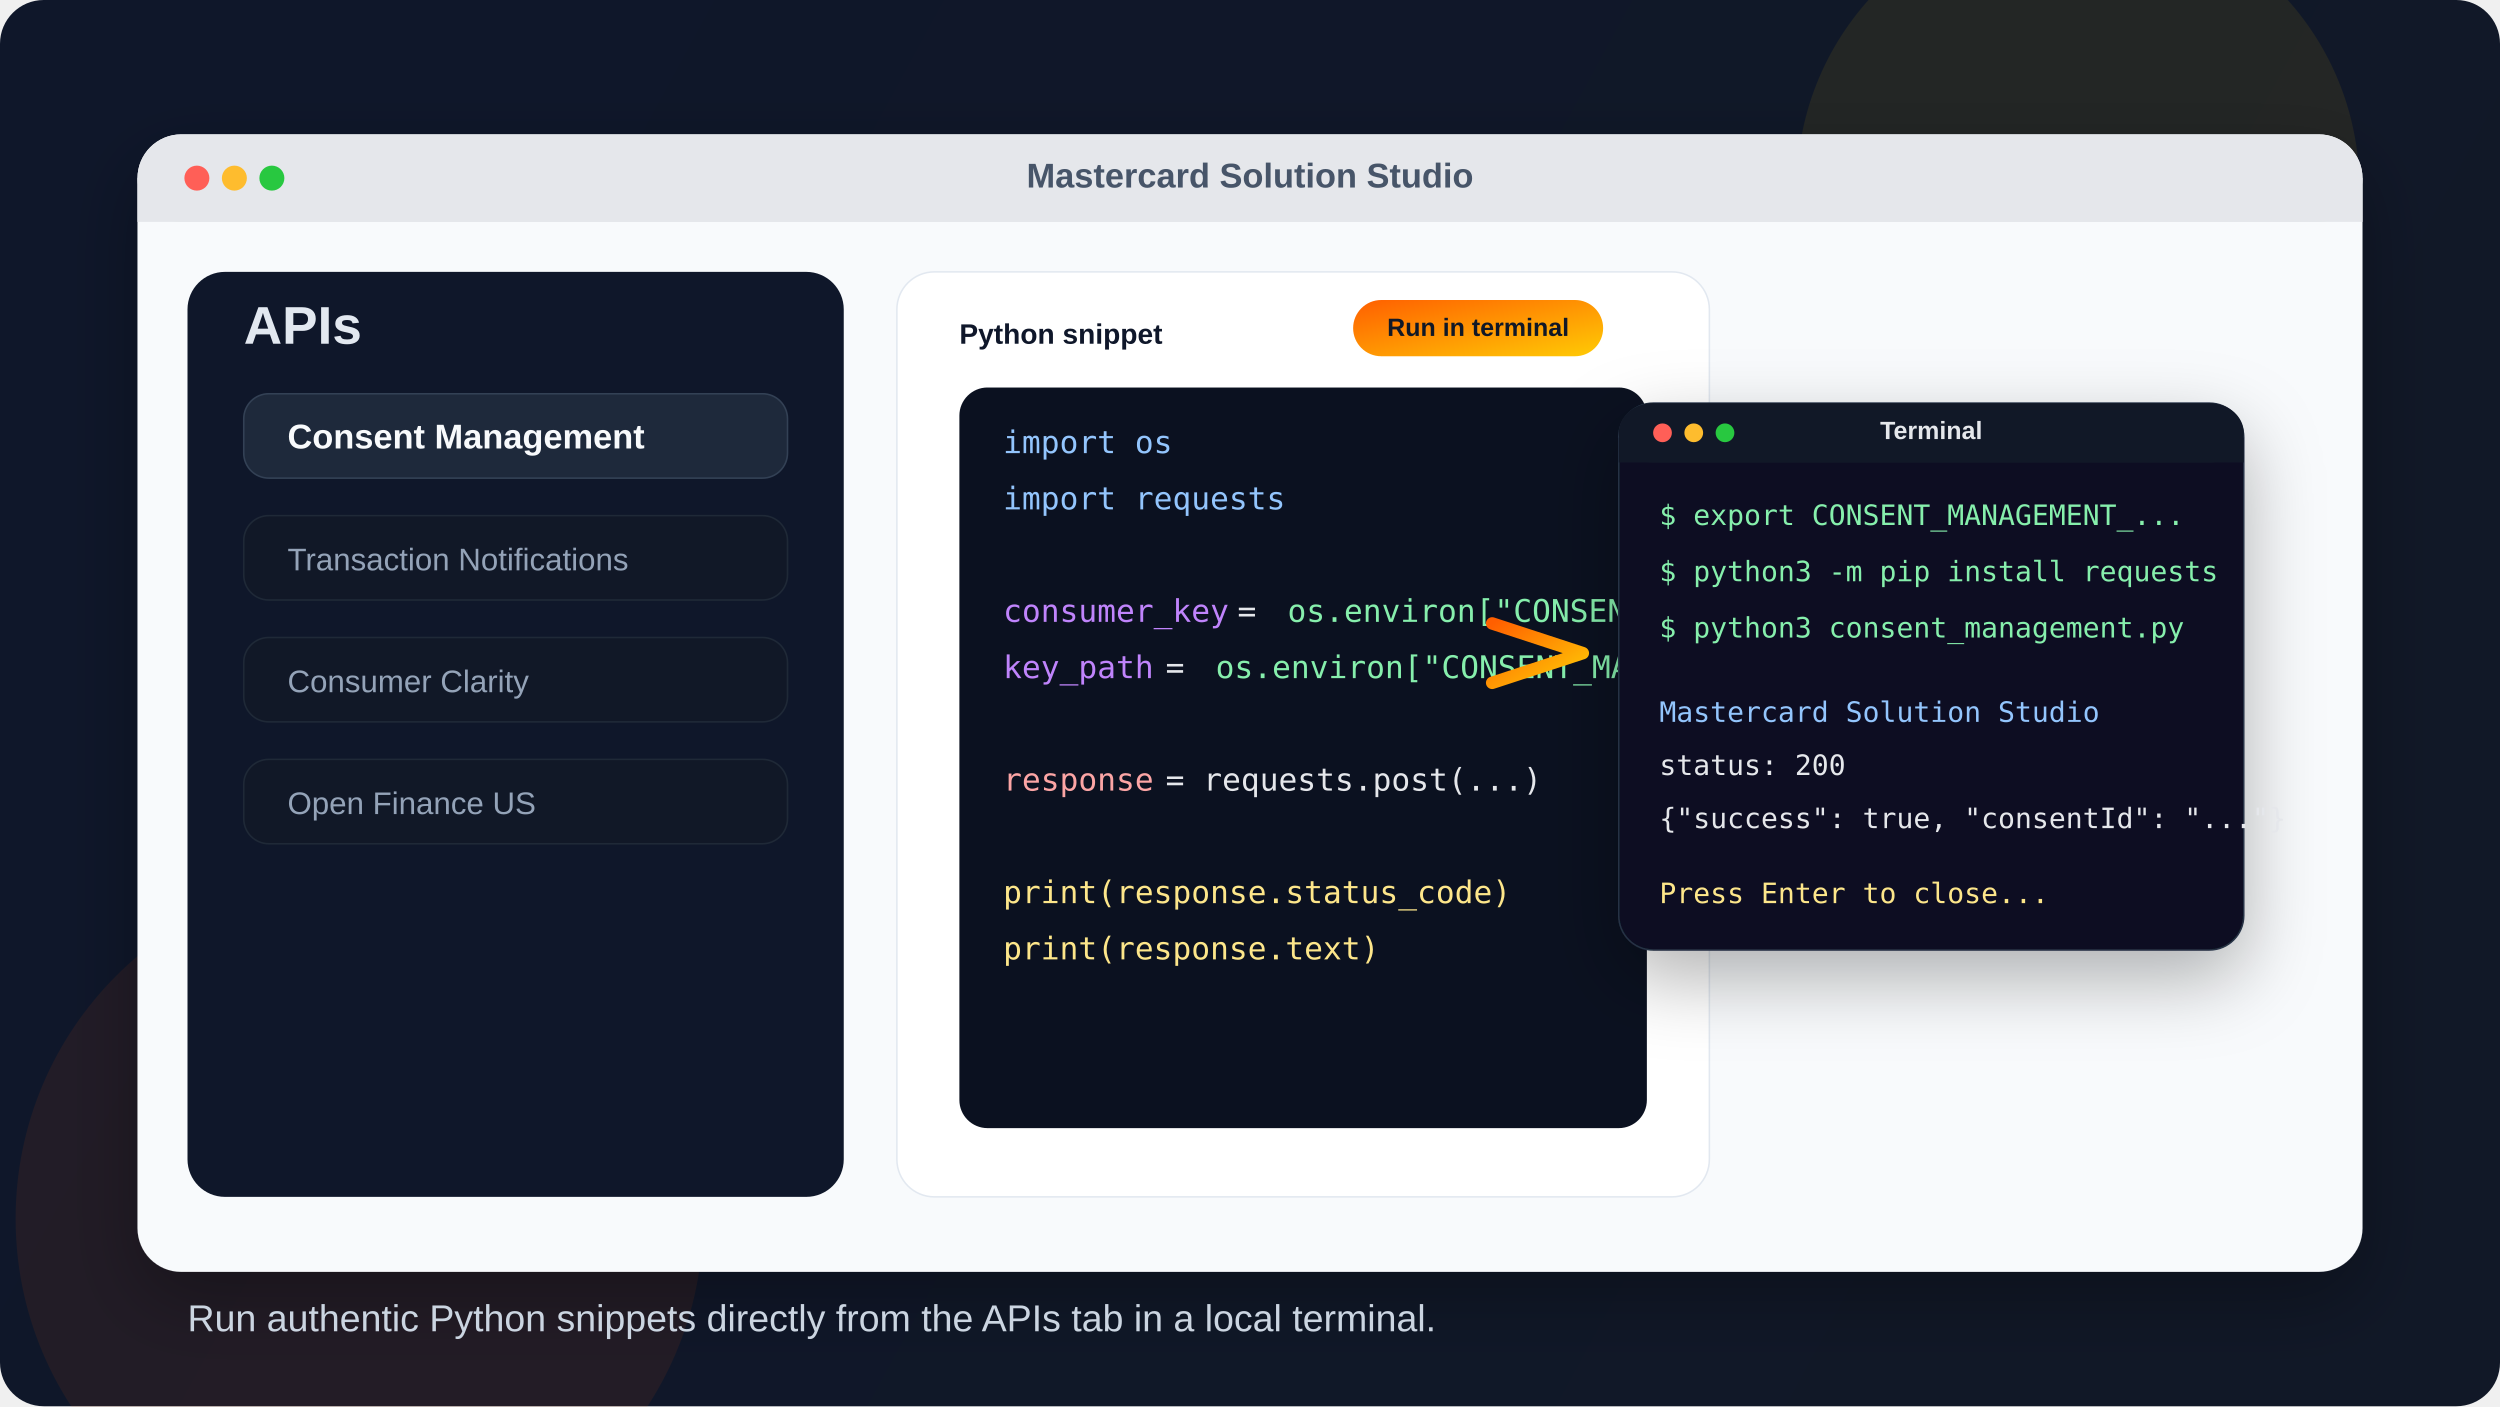
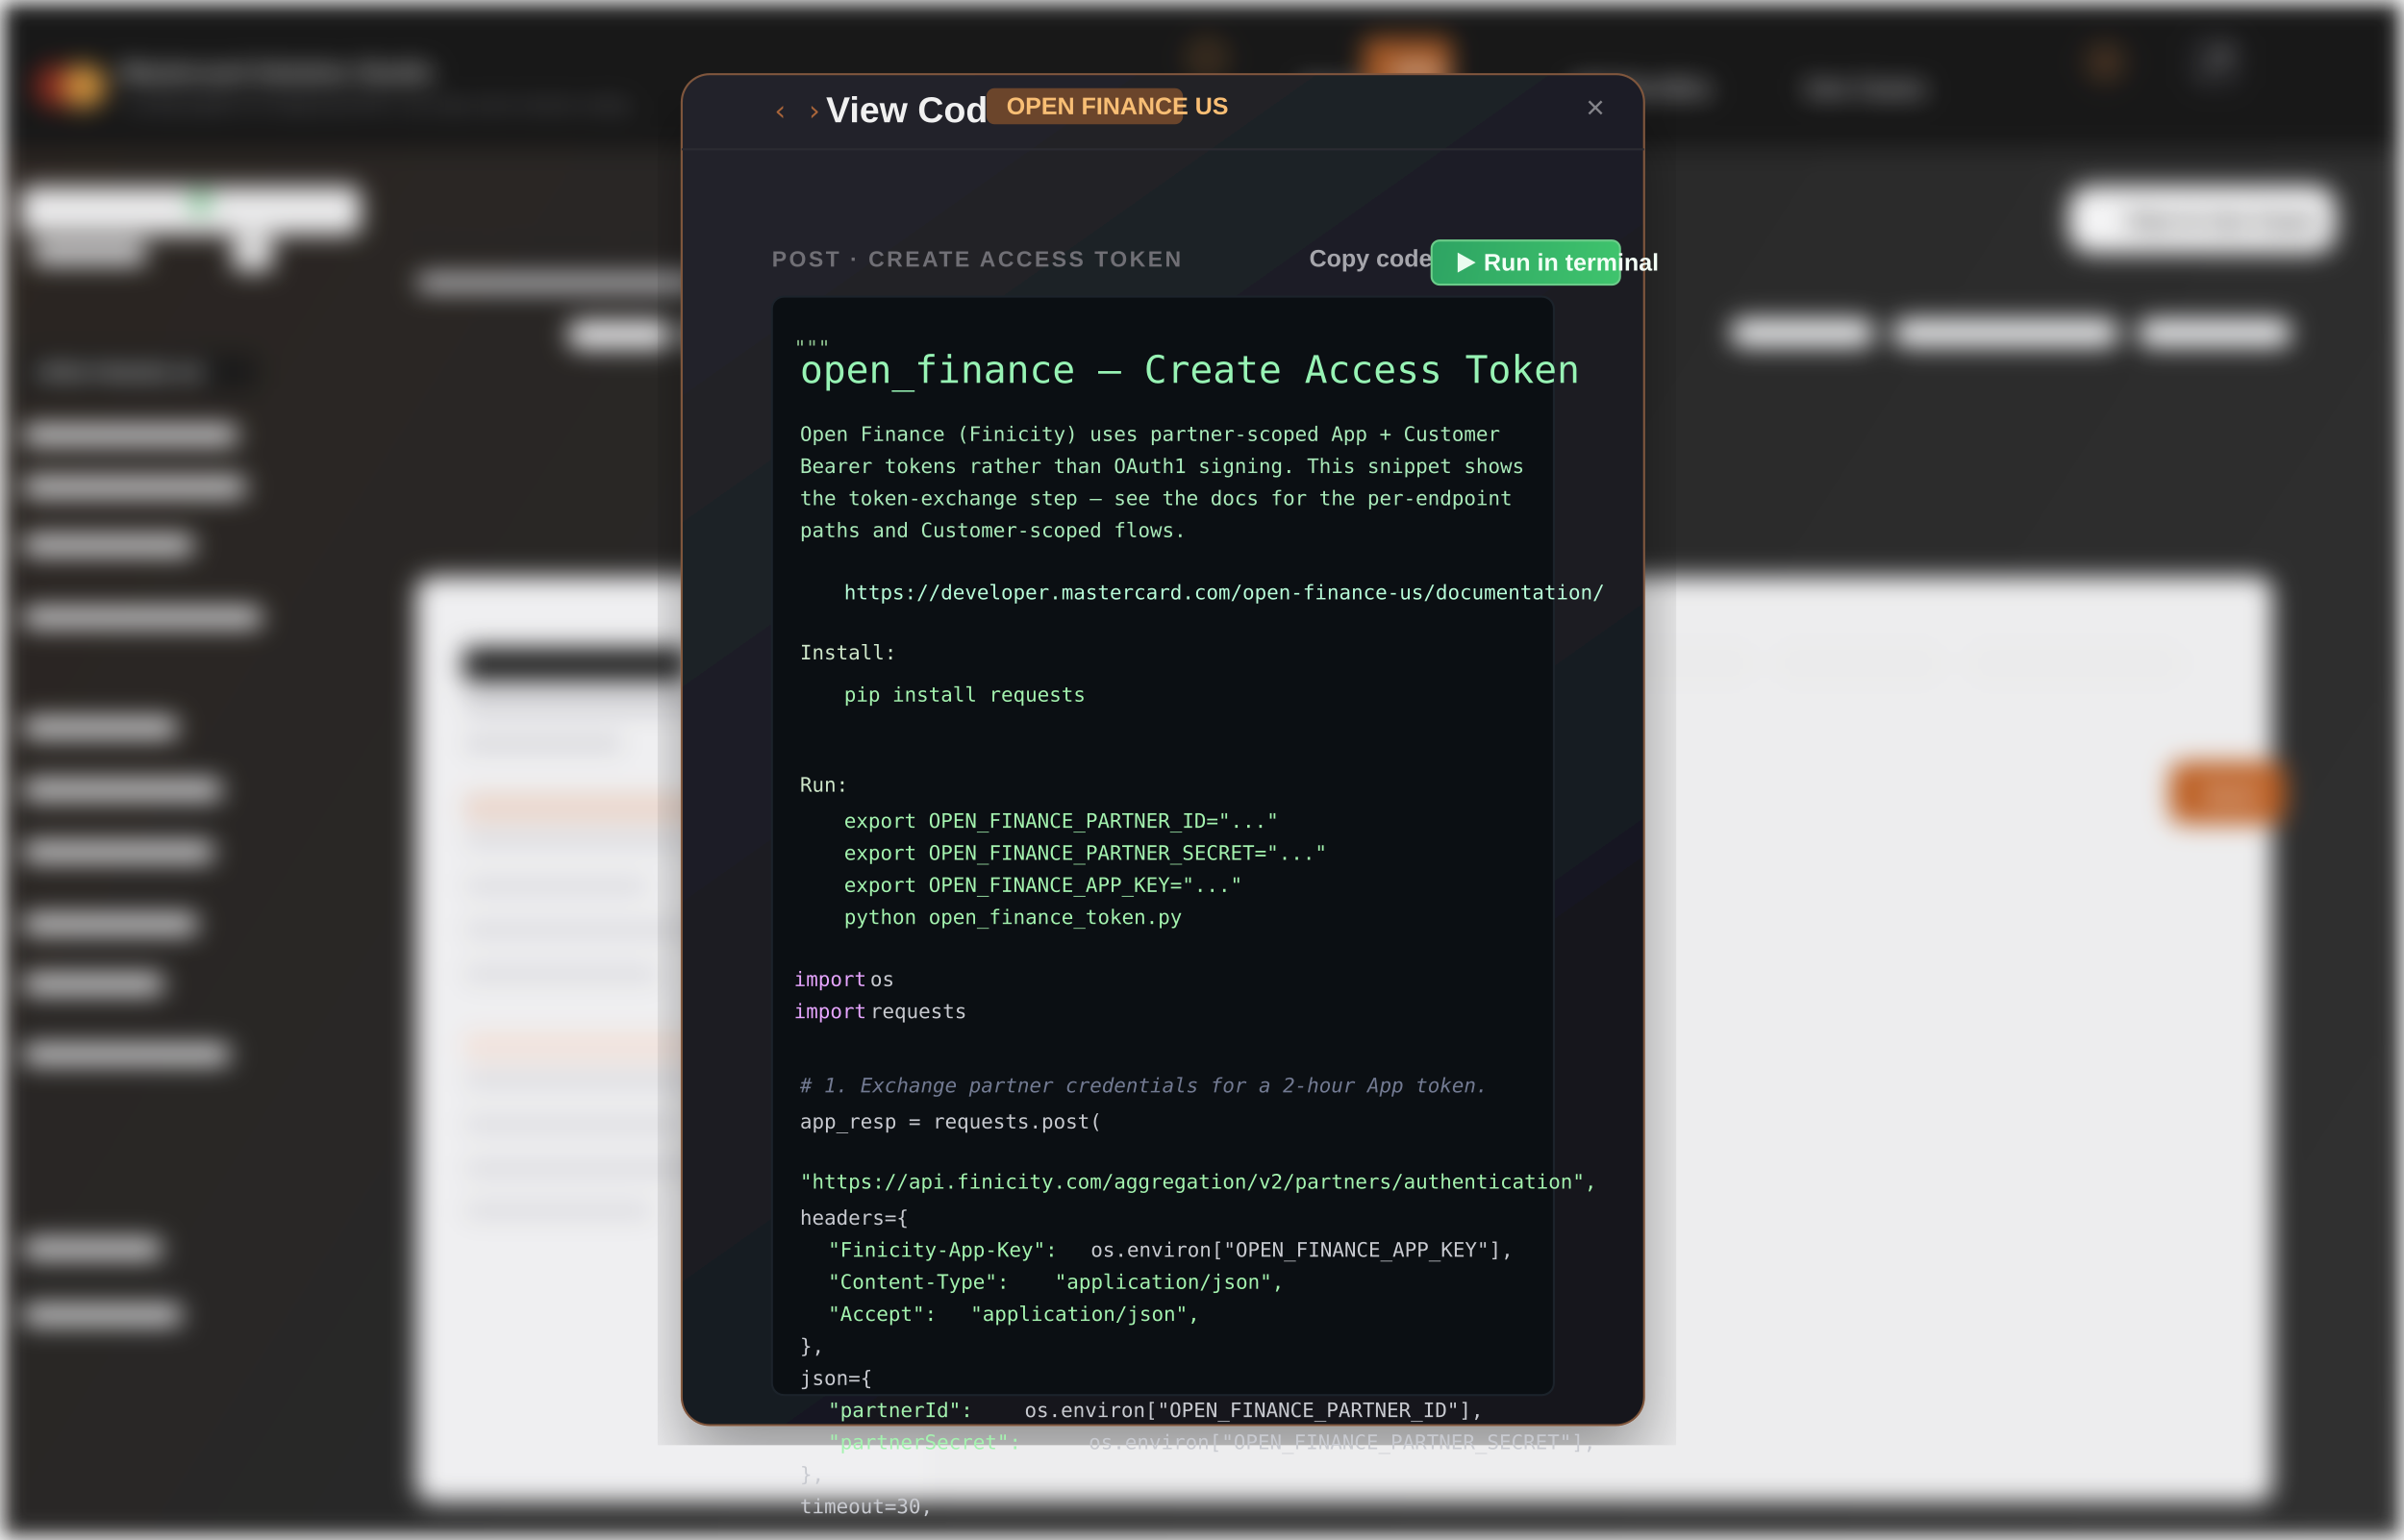
- <svg xmlns="http://www.w3.org/2000/svg" width="1600" height="900" viewBox="0 0 1600 900" fill="none" role="img" aria-label="Solution Studio showing a Python snippet and a terminal window running it">
+ <svg xmlns="http://www.w3.org/2000/svg" width="1199" height="768" viewBox="0 0 1199 768" fill="none" role="img" aria-label="Solution Studio code drawer with Run in terminal button over the Open Finance US API view">
  <defs>
-     <linearGradient id="bg" x1="120" y1="80" x2="1480" y2="820" gradientUnits="userSpaceOnUse">
-       <stop stop-color="#0F172A" />
-       <stop offset="1" stop-color="#111827" />
+     <linearGradient id="bgdim" x1="0" y1="0" x2="1199" y2="768" gradientUnits="userSpaceOnUse">
+       <stop stop-color="#1A130E" />
+       <stop offset="0.4" stop-color="#171717" />
+       <stop offset="1" stop-color="#202020" />
    </linearGradient>
-     <linearGradient id="panel" x1="0" y1="0" x2="1" y2="1">
-       <stop stop-color="#1F2937" />
-       <stop offset="1" stop-color="#111827" />
+     <linearGradient id="panelTop" x1="344" y1="37" x2="820" y2="711" gradientUnits="userSpaceOnUse">
+       <stop stop-color="#23242B" />
+       <stop offset="1" stop-color="#13151B" />
    </linearGradient>
-     <linearGradient id="accent" x1="0" y1="0" x2="1" y2="1">
-       <stop stop-color="#FF5F00" />
-       <stop offset="1" stop-color="#FFCB05" />
+     <linearGradient id="greenBtn" x1="715" y1="121" x2="808" y2="140" gradientUnits="userSpaceOnUse">
+       <stop stop-color="#2EA463" />
+       <stop offset="1" stop-color="#3FC46D" />
    </linearGradient>
-     <filter id="shadow" x="0" y="0" width="1600" height="900" filterUnits="userSpaceOnUse" color-interpolation-filters="sRGB">
-       <feDropShadow dx="0" dy="18" stdDeviation="24" flood-color="#000000" flood-opacity="0.3" />
+     <filter id="blurBg" x="-10" y="-10" width="1219" height="788" filterUnits="userSpaceOnUse" color-interpolation-filters="sRGB">
+       <feGaussianBlur stdDeviation="6" />
+     </filter>
+     <filter id="panelShadow" x="328" y="27" width="508" height="694" filterUnits="userSpaceOnUse" color-interpolation-filters="sRGB">
+       <feDropShadow dx="0" dy="18" stdDeviation="18" flood-color="#000000" flood-opacity="0.38" />
    </filter>
  </defs>
-   <rect width="1600" height="900" rx="28" fill="url(#bg)" />
-   <circle cx="1330" cy="120" r="180" fill="#FFCB05" fill-opacity="0.08" />
-   <circle cx="230" cy="780" r="220" fill="#FF5F00" fill-opacity="0.08" />
-   <g filter="url(#shadow)">
-     <rect x="88" y="86" width="1424" height="728" rx="28" fill="#F8FAFC" />
+   <g filter="url(#blurBg)" opacity="0.92">
+     <rect width="1199" height="768" fill="url(#bgdim)" />
+     <rect x="0" y="0" width="1199" height="74" fill="#050505" />
+     <circle cx="28" cy="43" r="11" fill="#7B170D" />
+     <circle cx="42" cy="43" r="11" fill="#C7862D" />
+     <text x="60" y="40" fill="#D5D5D5" font-family="SF Pro Display, Segoe UI, Arial, sans-serif" font-size="12" font-weight="700">Mastercard Solution Studio</text>
+     <text x="61" y="55" fill="#6F6F76" font-family="SF Pro Display, Segoe UI, Arial, sans-serif" font-size="8">A unified platform for Mastercard APIs, use cases and on-device coding</text>
+     <rect x="593" y="20" width="18" height="18" rx="9" stroke="#68411A" stroke-width="2" />
+     <path d="M602 25L602 33M598 29L606 29" stroke="#68411A" stroke-width="2" stroke-linecap="round" />
+     <text x="649" y="48" fill="#C4C4C9" font-family="SF Pro Display, Segoe UI, Arial, sans-serif" font-size="12" font-weight="600">Home</text>
+     <rect x="680" y="19" width="44" height="34" rx="4" fill="#9B4A14" />
+     <text x="694" y="40" fill="#F1F1F1" font-family="SF Pro Display, Segoe UI, Arial, sans-serif" font-size="12" font-weight="700">APIs</text>
+     <text x="783" y="48" fill="#C4C4C9" font-family="SF Pro Display, Segoe UI, Arial, sans-serif" font-size="12" font-weight="600">API Bundles</text>
+     <text x="900" y="48" fill="#C4C4C9" font-family="SF Pro Display, Segoe UI, Arial, sans-serif" font-size="12" font-weight="600">Use Cases</text>
+     <rect x="1037" y="18" width="26" height="26" rx="13" fill="#1B120B" />
+     <path d="M1050 27L1050 35M1046 31L1054 31" stroke="#A05A20" stroke-width="1.8" stroke-linecap="round" />
+     <rect x="1092" y="18" width="26" height="26" rx="6" fill="#0E0E10" stroke="#313137" />
+     <path d="M1100 36L1109 27M1104 26H1110V32" stroke="#FFFFFF" stroke-opacity="0.75" stroke-width="1.4" stroke-linecap="round" stroke-linejoin="round" />
+     <rect x="10" y="93" width="170" height="24" rx="5" fill="#EBEBEC" />
+     <rect x="95" y="96" width="10" height="10" rx="5" fill="#4DB66D" />
+     <rect x="16" y="121" width="57" height="11" rx="4" fill="#D6D6D8" />
+     <rect x="116" y="118" width="20" height="17" rx="4" fill="#EFEFEF" />
+     <path d="M126 123L126 130M122 126.5H130" stroke="#8F8F93" stroke-width="1.4" stroke-linecap="round" />
+     <rect x="11" y="176" width="118" height="19" rx="3" fill="#090909" />
+     <text x="18" y="189" fill="#FFFFFF" font-family="SF Pro Display, Segoe UI, Arial, sans-serif" font-size="9" font-weight="700">OPEN FINANCE US</text>
+     <rect x="11" y="212" width="108" height="10" rx="5" fill="#D6D6D8" />
+     <rect x="11" y="238" width="112" height="10" rx="5" fill="#D6D6D8" />
+     <rect x="11" y="267" width="86" height="10" rx="5" fill="#D6D6D8" />
+     <rect x="11" y="303" width="120" height="10" rx="5" fill="#D6D6D8" />
+     <rect x="11" y="358" width="78" height="10" rx="5" fill="#D6D6D8" />
+     <rect x="11" y="389" width="100" height="10" rx="5" fill="#D6D6D8" />
+     <rect x="11" y="420" width="96" height="10" rx="5" fill="#D6D6D8" />
+     <rect x="11" y="456" width="88" height="10" rx="5" fill="#D6D6D8" />
+     <rect x="11" y="486" width="71" height="10" rx="5" fill="#D6D6D8" />
+     <rect x="11" y="521" width="104" height="10" rx="5" fill="#D6D6D8" />
+     <rect x="11" y="618" width="70" height="10" rx="5" fill="#D6D6D8" />
+     <rect x="11" y="651" width="80" height="10" rx="5" fill="#D6D6D8" />
+     <text x="208" y="125" fill="#161616" font-family="SF Pro Display, Segoe UI, Arial, sans-serif" font-size="15" font-weight="700">Open Finance US</text>
+     <rect x="208" y="137" width="141" height="8" rx="4" fill="#C8C8CC" />
+     <rect x="283" y="160" width="53" height="14" rx="7" fill="#E7E7E9" />
+     <rect x="343" y="160" width="79" height="14" rx="7" fill="#E7E7E9" />
+     <rect x="863" y="159" width="72" height="14" rx="7" fill="#ECEDEF" />
+     <rect x="944" y="159" width="113" height="14" rx="7" fill="#ECEDEF" />
+     <rect x="1066" y="159" width="77" height="14" rx="7" fill="#ECEDEF" />
+     <rect x="1032" y="93" width="133" height="33" rx="11" fill="#F4F4F5" stroke="#DEDEE2" />
+     <text x="1060" y="114" fill="#161616" font-family="SF Pro Display, Segoe UI, Arial, sans-serif" font-size="11" font-weight="700">View In Use Cases</text>
+     <rect x="208" y="288" width="925" height="461" rx="8" fill="#EDEDEE" stroke="#DFDFE3" />
+     <rect x="208" y="288" width="255" height="461" rx="8" fill="#EFEFF1" />
+     <rect x="231" y="323" width="112" height="17" rx="3" fill="#0D0D0D" />
+     <rect x="231" y="347" width="125" height="8" rx="4" fill="#C5C5CA" />
+     <rect x="231" y="367" width="80" height="8" rx="4" fill="#D3D3D7" />
+     <rect x="231" y="396" width="148" height="14" rx="4" fill="#E9D2C6" />
+     <rect x="231" y="415" width="116" height="8" rx="4" fill="#D8D8DC" />
+     <rect x="231" y="438" width="93" height="8" rx="4" fill="#D8D8DC" />
+     <rect x="231" y="460" width="126" height="8" rx="4" fill="#D8D8DC" />
+     <rect x="231" y="482" width="98" height="8" rx="4" fill="#D8D8DC" />
+     <rect x="231" y="515" width="156" height="14" rx="4" fill="#F1E0D8" />
+     <rect x="231" y="535" width="118" height="8" rx="4" fill="#D8D8DC" />
+     <rect x="231" y="557" width="109" height="8" rx="4" fill="#D8D8DC" />
+     <rect x="231" y="579" width="141" height="8" rx="4" fill="#D8D8DC" />
+     <rect x="231" y="600" width="95" height="8" rx="4" fill="#D8D8DC" />
+     <rect x="505" y="322" width="106" height="18" rx="9" fill="#E9E9EB" />
+     <rect x="621" y="322" width="127" height="18" rx="9" fill="#E9E9EB" />
+     <rect x="758" y="322" width="117" height="18" rx="9" fill="#E9E9EB" />
+     <rect x="885" y="322" width="84" height="18" rx="9" fill="#E9E9EB" />
+     <rect x="981" y="322" width="108" height="18" rx="9" fill="#E9E9EB" />
+     <rect x="1082" y="380" width="58" height="31" rx="7" fill="#B85414" />
+     <text x="1099" y="400" fill="#F6F0ED" font-family="SF Pro Display, Segoe UI, Arial, sans-serif" font-size="11" font-weight="700">Send</text>
+     <rect x="541" y="598" width="181" height="35" rx="17" fill="#191A2A" />
+     <text x="577" y="620" fill="#F1F1F7" font-family="SF Pro Display, Segoe UI, Arial, sans-serif" font-size="12" font-weight="700">Ask Solution Studio</text>
  </g>
-   <rect x="88" y="86" width="1424" height="56" rx="28" fill="#E5E7EB" />
-   <rect x="88" y="114" width="1424" height="28" fill="#E5E7EB" />
-   <circle cx="126" cy="114" r="8" fill="#FF5F57" />
-   <circle cx="150" cy="114" r="8" fill="#FEBC2E" />
-   <circle cx="174" cy="114" r="8" fill="#28C840" />
-   <text x="800" y="120" text-anchor="middle" fill="#475569" font-family="SF Pro Display, Segoe UI, Arial, sans-serif" font-size="22" font-weight="600">Mastercard Solution Studio</text>
-   <rect x="120" y="174" width="420" height="592" rx="24" fill="#0F172A" />
-   <text x="156" y="220" fill="#E2E8F0" font-family="SF Pro Display, Segoe UI, Arial, sans-serif" font-size="34" font-weight="700">APIs</text>
-   <rect x="156" y="252" width="348" height="54" rx="16" fill="#1E293B" stroke="#334155" />
-   <text x="184" y="287" fill="#F8FAFC" font-family="SF Pro Display, Segoe UI, Arial, sans-serif" font-size="22" font-weight="600">Consent Management</text>
-   <rect x="156" y="330" width="348" height="54" rx="16" fill="#111827" stroke="#1F2937" />
-   <text x="184" y="365" fill="#94A3B8" font-family="SF Pro Display, Segoe UI, Arial, sans-serif" font-size="20">Transaction Notifications</text>
-   <rect x="156" y="408" width="348" height="54" rx="16" fill="#111827" stroke="#1F2937" />
-   <text x="184" y="443" fill="#94A3B8" font-family="SF Pro Display, Segoe UI, Arial, sans-serif" font-size="20">Consumer Clarity</text>
-   <rect x="156" y="486" width="348" height="54" rx="16" fill="#111827" stroke="#1F2937" />
-   <text x="184" y="521" fill="#94A3B8" font-family="SF Pro Display, Segoe UI, Arial, sans-serif" font-size="20">Open Finance US</text>
-   <rect x="574" y="174" width="520" height="592" rx="24" fill="#FFFFFF" stroke="#E2E8F0" />
-   <text x="614" y="220" fill="#0F172A" font-family="SF Pro Display, Segoe UI, Arial, sans-serif" font-size="18" font-weight="700">Python snippet</text>
-   <rect x="866" y="192" width="160" height="36" rx="18" fill="url(#accent)" />
-   <text x="946" y="215" text-anchor="middle" fill="#111827" font-family="SF Pro Display, Segoe UI, Arial, sans-serif" font-size="16" font-weight="700">Run in terminal</text>
-   <rect x="614" y="248" width="440" height="474" rx="18" fill="#0B1120" />
-   <text x="642" y="290" fill="#93C5FD" font-family="SFMono-Regular, Menlo, Monaco, Consolas, monospace" font-size="20">import os</text>
-   <text x="642" y="326" fill="#93C5FD" font-family="SFMono-Regular, Menlo, Monaco, Consolas, monospace" font-size="20">import requests</text>
-   <text x="642" y="398" fill="#C084FC" font-family="SFMono-Regular, Menlo, Monaco, Consolas, monospace" font-size="20">consumer_key</text>
-   <text x="792" y="398" fill="#E5E7EB" font-family="SFMono-Regular, Menlo, Monaco, Consolas, monospace" font-size="20">=</text>
-   <text x="824" y="398" fill="#86EFAC" font-family="SFMono-Regular, Menlo, Monaco, Consolas, monospace" font-size="20">os.environ["CONSENT_MANAGEMENT_CONSUMER_KEY"]</text>
-   <text x="642" y="434" fill="#C084FC" font-family="SFMono-Regular, Menlo, Monaco, Consolas, monospace" font-size="20">key_path</text>
-   <text x="746" y="434" fill="#E5E7EB" font-family="SFMono-Regular, Menlo, Monaco, Consolas, monospace" font-size="20">=</text>
-   <text x="778" y="434" fill="#86EFAC" font-family="SFMono-Regular, Menlo, Monaco, Consolas, monospace" font-size="20">os.environ["CONSENT_MANAGEMENT_SIGNING_KEY_PATH"]</text>
-   <text x="642" y="506" fill="#FCA5A5" font-family="SFMono-Regular, Menlo, Monaco, Consolas, monospace" font-size="20">response</text>
-   <text x="746" y="506" fill="#E5E7EB" font-family="SFMono-Regular, Menlo, Monaco, Consolas, monospace" font-size="20">= requests.post(...)</text>
-   <text x="642" y="578" fill="#FDE68A" font-family="SFMono-Regular, Menlo, Monaco, Consolas, monospace" font-size="20">print(response.status_code)</text>
-   <text x="642" y="614" fill="#FDE68A" font-family="SFMono-Regular, Menlo, Monaco, Consolas, monospace" font-size="20">print(response.text)</text>
-   <g filter="url(#shadow)">
-     <rect x="1036" y="258" width="400" height="350" rx="22" fill="#0B1020" stroke="#263244" />
+   <g filter="url(#panelShadow)">
+     <rect x="340" y="37" width="480" height="674" rx="14" fill="url(#panelTop)" stroke="#80573C" />
  </g>
-   <rect x="1036" y="258" width="400" height="38" rx="22" fill="#111827" />
-   <rect x="1036" y="280" width="400" height="16" fill="#111827" />
-   <circle cx="1064" cy="277" r="6" fill="#FF5F57" />
-   <circle cx="1084" cy="277" r="6" fill="#FEBC2E" />
-   <circle cx="1104" cy="277" r="6" fill="#28C840" />
-   <text x="1236" y="281" text-anchor="middle" fill="#E5E7EB" font-family="SF Pro Display, Segoe UI, Arial, sans-serif" font-size="16" font-weight="600">Terminal</text>
-   <text x="1062" y="336" fill="#86EFAC" font-family="SFMono-Regular, Menlo, Monaco, Consolas, monospace" font-size="18">$ export CONSENT_MANAGEMENT_...</text>
-   <text x="1062" y="372" fill="#86EFAC" font-family="SFMono-Regular, Menlo, Monaco, Consolas, monospace" font-size="18">$ python3 -m pip install requests</text>
-   <text x="1062" y="408" fill="#86EFAC" font-family="SFMono-Regular, Menlo, Monaco, Consolas, monospace" font-size="18">$ python3 consent_management.py</text>
-   <text x="1062" y="462" fill="#93C5FD" font-family="SFMono-Regular, Menlo, Monaco, Consolas, monospace" font-size="18">Mastercard Solution Studio</text>
-   <text x="1062" y="496" fill="#E5E7EB" font-family="SFMono-Regular, Menlo, Monaco, Consolas, monospace" font-size="18">status: 200</text>
-   <text x="1062" y="530" fill="#E5E7EB" font-family="SFMono-Regular, Menlo, Monaco, Consolas, monospace" font-size="18">{"success": true, "consentId": "..."}</text>
-   <text x="1062" y="578" fill="#FDE68A" font-family="SFMono-Regular, Menlo, Monaco, Consolas, monospace" font-size="18">Press Enter to close...</text>
-   <path d="M1016 418C981 418 972 418 944 418" stroke="url(#accent)" stroke-width="8" stroke-linecap="round" />
-   <path d="M955 399L1013 418L955 437" stroke="url(#accent)" stroke-width="8" stroke-linecap="round" stroke-linejoin="round" />
-   <text x="120" y="852" fill="#CBD5E1" font-family="SF Pro Display, Segoe UI, Arial, sans-serif" font-size="24">Run authentic Python snippets directly from the APIs tab in a local terminal.</text>
+   <text x="385" y="60" fill="#A86439" font-family="SFMono-Regular, Menlo, Monaco, Consolas, monospace" font-size="14">‹ ›</text>
+   <text x="412" y="61" fill="#F0F0F0" font-family="SF Pro Display, Segoe UI, Arial, sans-serif" font-size="18" font-weight="700">View Code</text>
+   <rect x="492" y="44" width="98" height="18" rx="4" fill="#6B452B" />
+   <text x="502" y="57" fill="#F8BE74" font-family="SF Pro Display, Segoe UI, Arial, sans-serif" font-size="12" font-weight="700">OPEN FINANCE US</text>
+   <text x="791" y="59" fill="#84848A" font-family="SF Pro Display, Segoe UI, Arial, sans-serif" font-size="16">×</text>
+   <line x1="340" y1="74.5" x2="820" y2="74.5" stroke="#2B2B32" />
+   <text x="385" y="133" fill="#706F75" font-family="SF Pro Display, Segoe UI, Arial, sans-serif" font-size="11" font-weight="700" letter-spacing="1.2">POST · CREATE ACCESS TOKEN</text>
+   <text x="653" y="133" fill="#A6A6AC" font-family="SF Pro Display, Segoe UI, Arial, sans-serif" font-size="12" font-weight="600">Copy code</text>
+   <rect x="714" y="120" width="94" height="22" rx="4" fill="url(#greenBtn)" stroke="#6CCD8A" />
+   <path d="M727 126L727 136L736 131L727 126Z" fill="#EAFCEF" />
+   <text x="740" y="135" fill="#F3FFF6" font-family="SF Pro Display, Segoe UI, Arial, sans-serif" font-size="12" font-weight="700">Run in terminal</text>
+   <rect x="385" y="148" width="390" height="548" rx="6" fill="#0B0F13" stroke="#1C232B" />
+   <text x="396" y="177" fill="#8BBF8D" font-family="SFMono-Regular, Menlo, Monaco, Consolas, monospace" font-size="10">"""</text>
+   <text x="399" y="191" fill="#97F3B4" font-family="SFMono-Regular, Menlo, Monaco, Consolas, monospace" font-size="19">open_finance — Create Access Token</text>
+   <text x="399" y="220" fill="#A9EAB9" font-family="SFMono-Regular, Menlo, Monaco, Consolas, monospace" font-size="10">Open Finance (Finicity) uses partner-scoped App + Customer</text>
+   <text x="399" y="236" fill="#A9EAB9" font-family="SFMono-Regular, Menlo, Monaco, Consolas, monospace" font-size="10">Bearer tokens rather than OAuth1 signing. This snippet shows</text>
+   <text x="399" y="252" fill="#A9EAB9" font-family="SFMono-Regular, Menlo, Monaco, Consolas, monospace" font-size="10">the token-exchange step — see the docs for the per-endpoint</text>
+   <text x="399" y="268" fill="#A9EAB9" font-family="SFMono-Regular, Menlo, Monaco, Consolas, monospace" font-size="10">paths and Customer-scoped flows.</text>
+   <text x="421" y="299" fill="#B8FDD9" font-family="SFMono-Regular, Menlo, Monaco, Consolas, monospace" font-size="10">https://developer.mastercard.com/open-finance-us/documentation/</text>
+   <text x="399" y="329" fill="#CFE7CA" font-family="SFMono-Regular, Menlo, Monaco, Consolas, monospace" font-size="10">Install:</text>
+   <text x="421" y="350" fill="#A4F3AF" font-family="SFMono-Regular, Menlo, Monaco, Consolas, monospace" font-size="10">pip install requests</text>
+   <text x="399" y="395" fill="#CFE7CA" font-family="SFMono-Regular, Menlo, Monaco, Consolas, monospace" font-size="10">Run:</text>
+   <text x="421" y="413" fill="#A4F3AF" font-family="SFMono-Regular, Menlo, Monaco, Consolas, monospace" font-size="10">export OPEN_FINANCE_PARTNER_ID="..."</text>
+   <text x="421" y="429" fill="#A4F3AF" font-family="SFMono-Regular, Menlo, Monaco, Consolas, monospace" font-size="10">export OPEN_FINANCE_PARTNER_SECRET="..."</text>
+   <text x="421" y="445" fill="#A4F3AF" font-family="SFMono-Regular, Menlo, Monaco, Consolas, monospace" font-size="10">export OPEN_FINANCE_APP_KEY="..."</text>
+   <text x="421" y="461" fill="#A4F3AF" font-family="SFMono-Regular, Menlo, Monaco, Consolas, monospace" font-size="10">python open_finance_token.py</text>
+   <text x="396" y="492" fill="#E7A5FF" font-family="SFMono-Regular, Menlo, Monaco, Consolas, monospace" font-size="10">import</text>
+   <text x="434" y="492" fill="#C8CAD0" font-family="SFMono-Regular, Menlo, Monaco, Consolas, monospace" font-size="10">os</text>
+   <text x="396" y="508" fill="#E7A5FF" font-family="SFMono-Regular, Menlo, Monaco, Consolas, monospace" font-size="10">import</text>
+   <text x="434" y="508" fill="#C8CAD0" font-family="SFMono-Regular, Menlo, Monaco, Consolas, monospace" font-size="10">requests</text>
+   <text x="399" y="545" fill="#727A92" font-family="SFMono-Regular, Menlo, Monaco, Consolas, monospace" font-size="10" font-style="italic"># 1. Exchange partner credentials for a 2-hour App token.</text>
+   <text x="399" y="563" fill="#C8CAD0" font-family="SFMono-Regular, Menlo, Monaco, Consolas, monospace" font-size="10">app_resp = requests.post(</text>
+   <text x="399" y="593" fill="#A4F3AF" font-family="SFMono-Regular, Menlo, Monaco, Consolas, monospace" font-size="10">"https://api.finicity.com/aggregation/v2/partners/authentication",</text>
+   <text x="399" y="611" fill="#C8CAD0" font-family="SFMono-Regular, Menlo, Monaco, Consolas, monospace" font-size="10">headers={</text>
+   <text x="413" y="627" fill="#A4F3AF" font-family="SFMono-Regular, Menlo, Monaco, Consolas, monospace" font-size="10">"Finicity-App-Key":</text>
+   <text x="544" y="627" fill="#C8CAD0" font-family="SFMono-Regular, Menlo, Monaco, Consolas, monospace" font-size="10">os.environ["OPEN_FINANCE_APP_KEY"],</text>
+   <text x="413" y="643" fill="#A4F3AF" font-family="SFMono-Regular, Menlo, Monaco, Consolas, monospace" font-size="10">"Content-Type":</text>
+   <text x="526" y="643" fill="#A4F3AF" font-family="SFMono-Regular, Menlo, Monaco, Consolas, monospace" font-size="10">"application/json",</text>
+   <text x="413" y="659" fill="#A4F3AF" font-family="SFMono-Regular, Menlo, Monaco, Consolas, monospace" font-size="10">"Accept":</text>
+   <text x="484" y="659" fill="#A4F3AF" font-family="SFMono-Regular, Menlo, Monaco, Consolas, monospace" font-size="10">"application/json",</text>
+   <text x="399" y="675" fill="#C8CAD0" font-family="SFMono-Regular, Menlo, Monaco, Consolas, monospace" font-size="10">},</text>
+   <text x="399" y="691" fill="#C8CAD0" font-family="SFMono-Regular, Menlo, Monaco, Consolas, monospace" font-size="10">json={</text>
+   <text x="413" y="707" fill="#A4F3AF" font-family="SFMono-Regular, Menlo, Monaco, Consolas, monospace" font-size="10">"partnerId":</text>
+   <text x="511" y="707" fill="#C8CAD0" font-family="SFMono-Regular, Menlo, Monaco, Consolas, monospace" font-size="10">os.environ["OPEN_FINANCE_PARTNER_ID"],</text>
+   <text x="413" y="723" fill="#A4F3AF" font-family="SFMono-Regular, Menlo, Monaco, Consolas, monospace" font-size="10">"partnerSecret":</text>
+   <text x="543" y="723" fill="#C8CAD0" font-family="SFMono-Regular, Menlo, Monaco, Consolas, monospace" font-size="10">os.environ["OPEN_FINANCE_PARTNER_SECRET"],</text>
+   <text x="399" y="739" fill="#C8CAD0" font-family="SFMono-Regular, Menlo, Monaco, Consolas, monospace" font-size="10">},</text>
+   <text x="399" y="755" fill="#C8CAD0" font-family="SFMono-Regular, Menlo, Monaco, Consolas, monospace" font-size="10">timeout=30,</text>
</svg>
